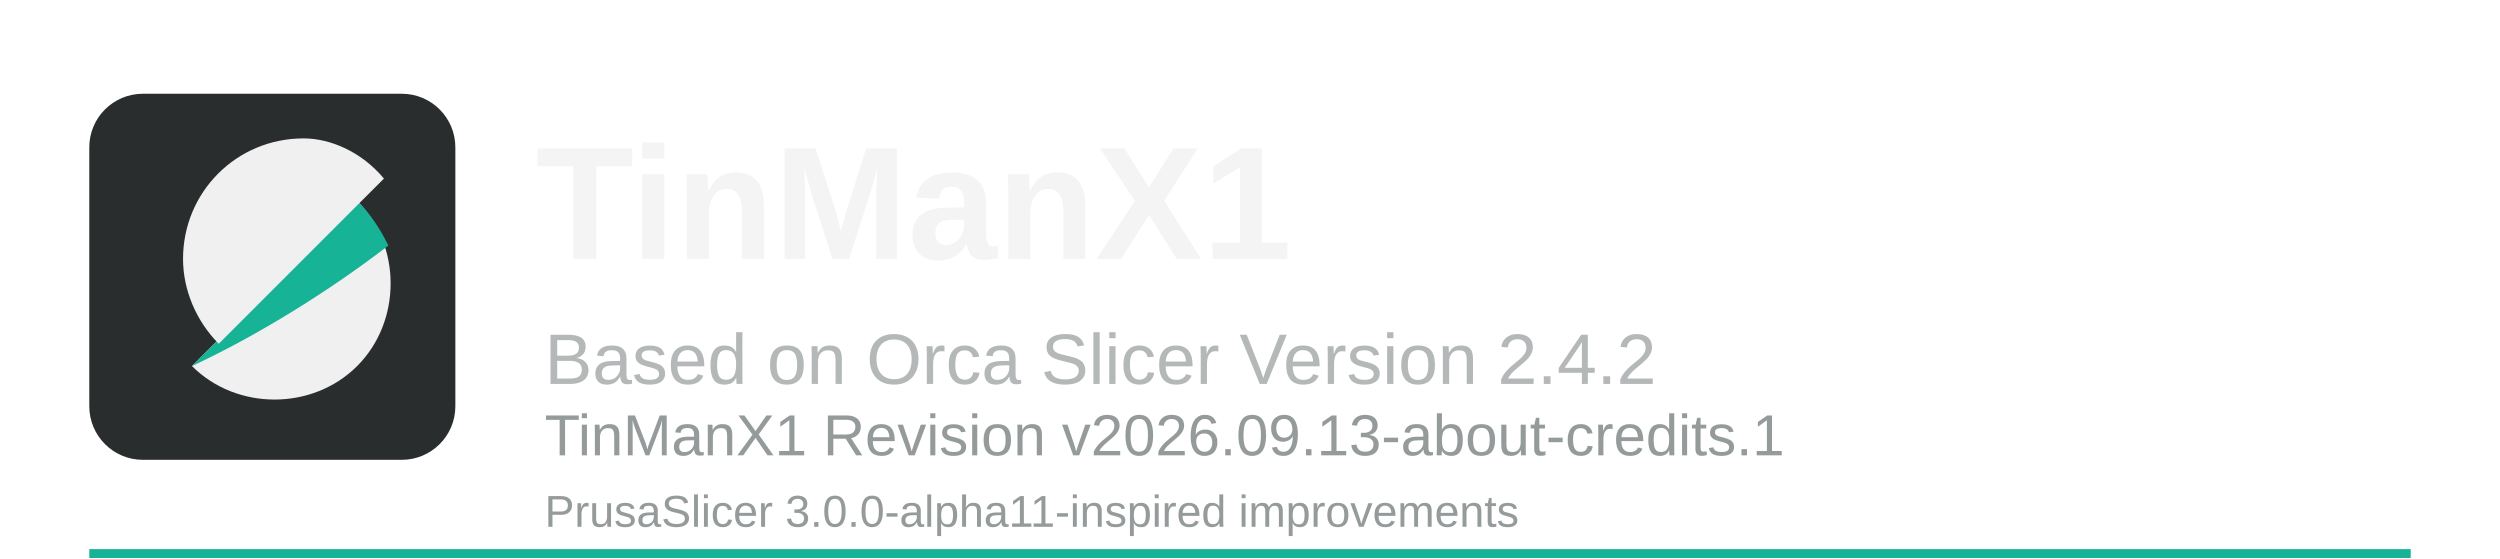
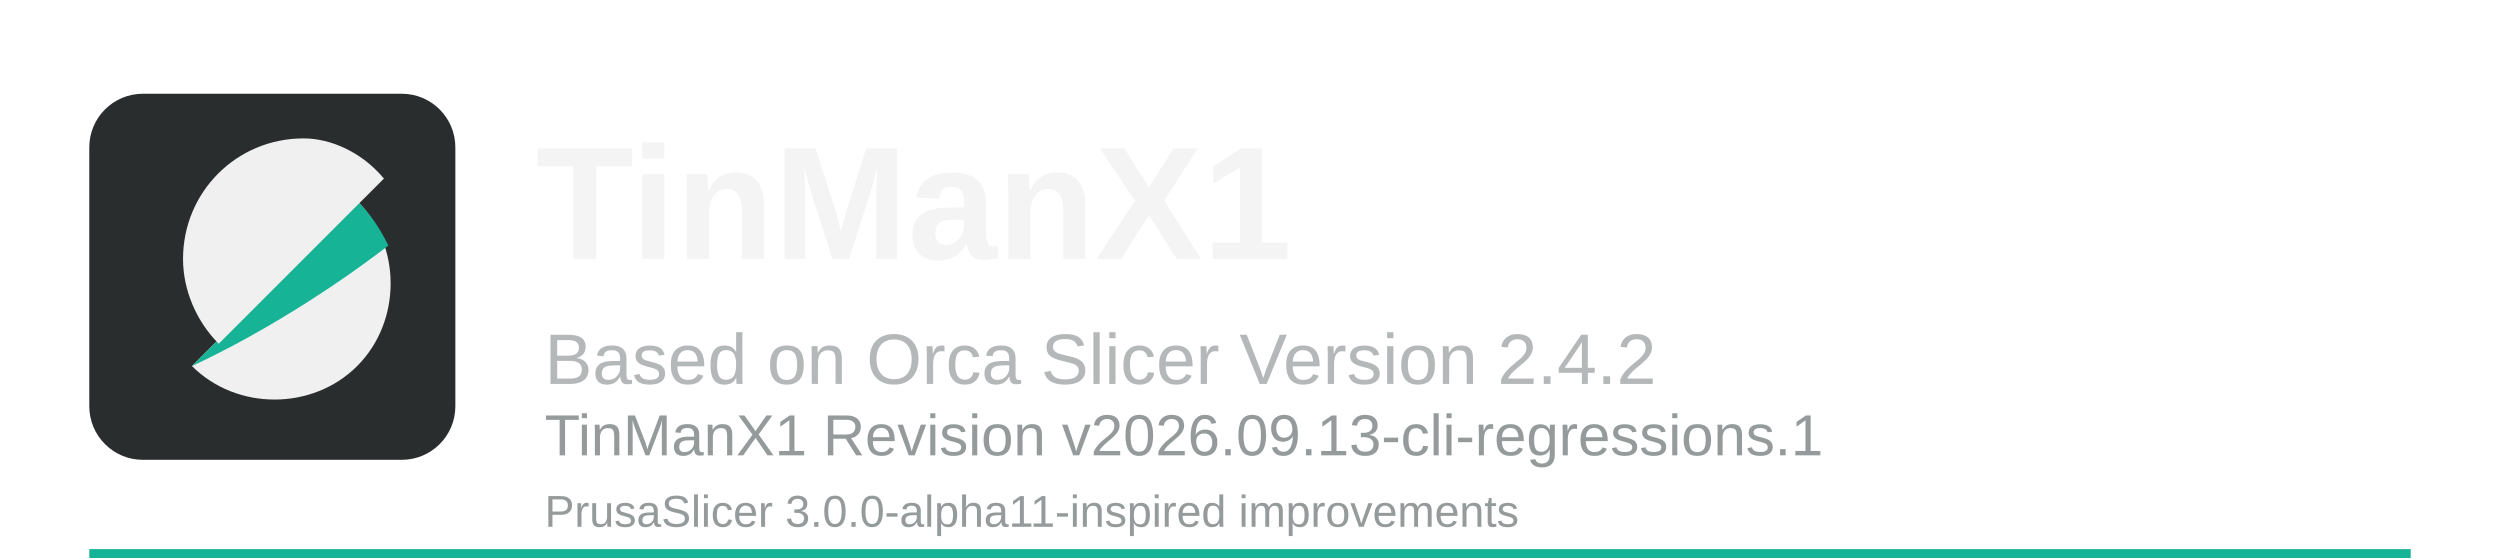
<svg xmlns="http://www.w3.org/2000/svg" width="560" height="125" viewBox="0 0 560 125">
  <rect x="20" y="123" width="520" height="2" fill="#17b397" />
  <rect x="20" y="21" width="82" height="82" rx="12" fill="#2a2d2e" />
  <path d="M43 82c10 10 27 10 37 0s10-27 0-37L43 82z" fill="#f0f0f0" />
  <path d="M80 45L43 82c15-7 31-17 44-27-2-4-4-7-7-10z" fill="#17b397" />
  <path d="M68 31c-15 0-27 12-27 27 0 7 3 14 8 19l37-37c-5-6-12-9-18-9z" fill="#f0f0f0" />
  <text x="120" y="58" font-family="Arial, Helvetica, sans-serif" font-size="36" font-weight="700" fill="#f4f4f4">TinManX1</text>
  <text x="122" y="86" font-family="Arial, Helvetica, sans-serif" font-size="16" fill="#b5b8b8">Based on Orca Slicer Version 2.4.2</text>
-   <text x="122" y="102" font-family="Arial, Helvetica, sans-serif" font-size="13" fill="#959b9b">TinManX1 Revision v2026.09.13-about-credits.1</text>
+   <text x="122" y="102" font-family="Arial, Helvetica, sans-serif" font-size="13" fill="#959b9b">TinManX1 Revision v2026.09.13-cli-regressions.1</text>
  <text x="122" y="118" font-family="Arial, Helvetica, sans-serif" font-size="10" fill="#959b9b">PrusaSlicer 3.0.0-alpha11-inspired improvements</text>
</svg>
